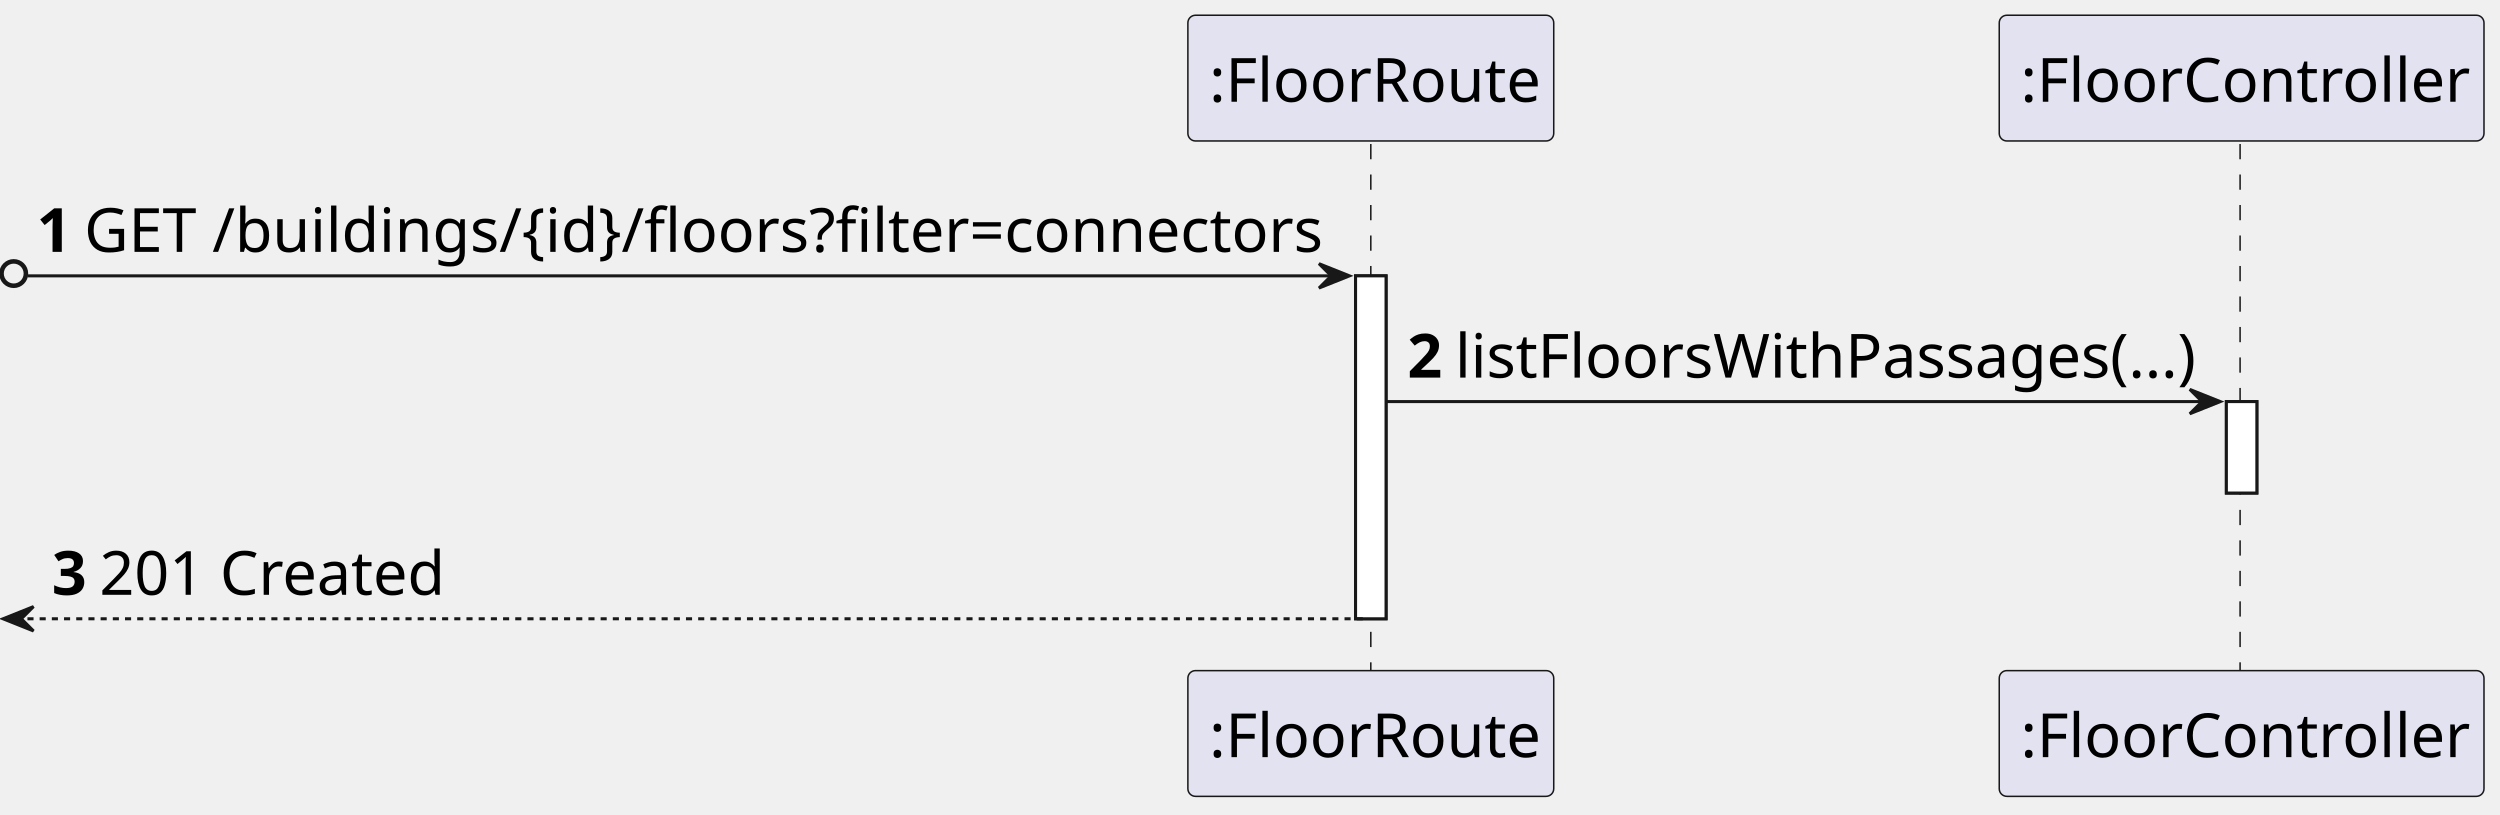
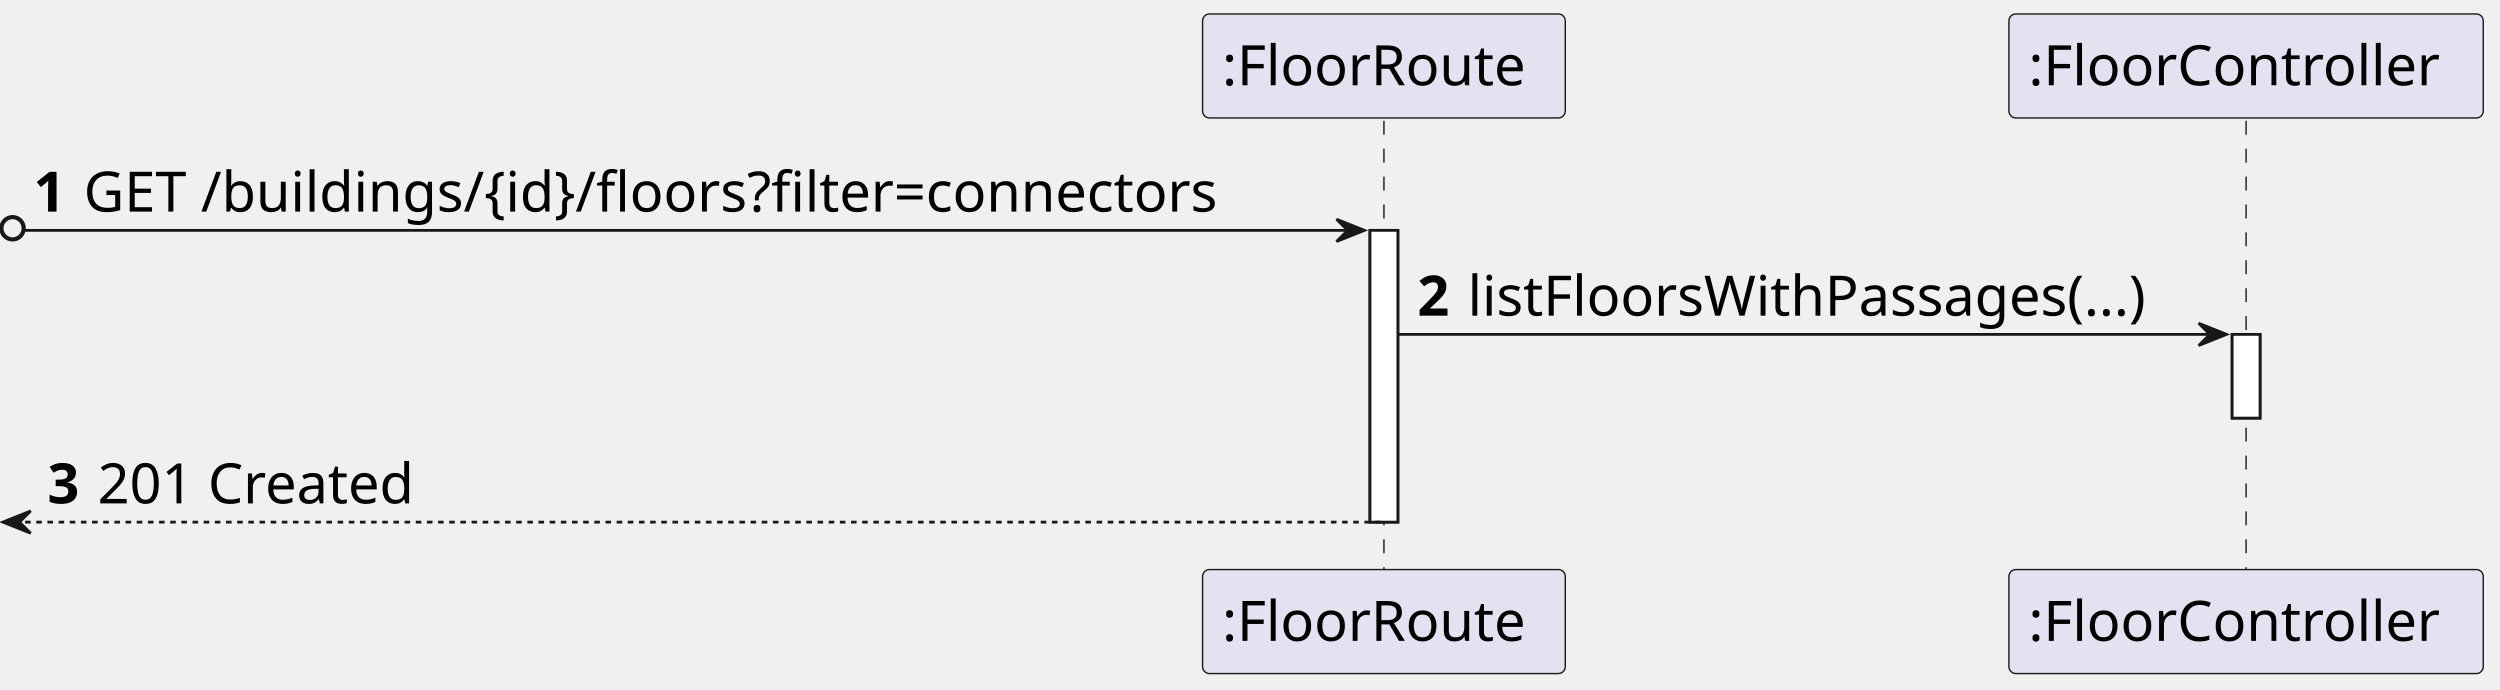
- <svg xmlns="http://www.w3.org/2000/svg" contentStyleType="text/css" height="267px" preserveAspectRatio="none" style="width:820px;height:267px;background:#FFFFFF;" version="1.1" viewBox="0 0 820 267" width="820px" zoomAndPan="magnify">
+ <svg xmlns="http://www.w3.org/2000/svg" contentStyleType="text/css" height="247px" preserveAspectRatio="none" style="width:896px;height:247px;background:#FFFFFF;" version="1.1" viewBox="0 0 896 247" width="896px" zoomAndPan="magnify">
  <defs />
  <g>
-     <rect fill="#FFFFFF" height="112.48" style="stroke:#181818;stroke-width:1.0;" width="10" x="444.625" y="90.48" />
-     <rect fill="#FFFFFF" height="30" style="stroke:#181818;stroke-width:1.0;" width="10" x="730.25" y="131.72" />
-     <line style="stroke:#181818;stroke-width:0.5;stroke-dasharray:5.0,5.0;" x1="449.625" x2="449.625" y1="47.24" y2="220.96" />
-     <line style="stroke:#181818;stroke-width:0.5;stroke-dasharray:5.0,5.0;" x1="734.75" x2="734.75" y1="47.24" y2="220.96" />
-     <rect fill="#E2E2F0" height="41.24" rx="2.5" ry="2.5" style="stroke:#181818;stroke-width:0.5;" width="120" x="389.625" y="5" />
-     <text fill="#000000" font-family="sans-serif" font-size="20" lengthAdjust="spacing" textLength="106" x="396.625" y="33.38">:FloorRoute</text>
-     <rect fill="#E2E2F0" height="41.24" rx="2.5" ry="2.5" style="stroke:#181818;stroke-width:0.5;" width="120" x="389.625" y="219.96" />
-     <text fill="#000000" font-family="sans-serif" font-size="20" lengthAdjust="spacing" textLength="106" x="396.625" y="248.34">:FloorRoute</text>
-     <rect fill="#E2E2F0" height="41.24" rx="2.5" ry="2.5" style="stroke:#181818;stroke-width:0.5;" width="159" x="655.75" y="5" />
-     <text fill="#000000" font-family="sans-serif" font-size="20" lengthAdjust="spacing" textLength="145" x="662.75" y="33.38">:FloorController</text>
-     <rect fill="#E2E2F0" height="41.24" rx="2.5" ry="2.5" style="stroke:#181818;stroke-width:0.5;" width="159" x="655.75" y="219.96" />
-     <text fill="#000000" font-family="sans-serif" font-size="20" lengthAdjust="spacing" textLength="145" x="662.75" y="248.34">:FloorController</text>
-     <rect fill="#FFFFFF" height="112.48" style="stroke:#181818;stroke-width:1.0;" width="10" x="444.625" y="90.48" />
-     <rect fill="#FFFFFF" height="30" style="stroke:#181818;stroke-width:1.0;" width="10" x="730.25" y="131.72" />
-     <ellipse cx="4.5" cy="89.73" fill="none" rx="4" ry="4" style="stroke:#181818;stroke-width:1.5;" />
-     <polygon fill="#181818" points="432.625,86.48,442.625,90.48,432.625,94.48,436.625,90.48" style="stroke:#181818;stroke-width:1.0;" />
-     <line style="stroke:#181818;stroke-width:1.0;" x1="9" x2="438.625" y1="90.48" y2="90.48" />
-     <text fill="#000000" font-family="sans-serif" font-size="20" font-weight="bold" lengthAdjust="spacing" textLength="11.625" x="12" y="82.62">1</text>
-     <text fill="#000000" font-family="sans-serif" font-size="20" lengthAdjust="spacing" textLength="402" x="27.625" y="82.62">GET /buildings/{id}/floors?filter=connectors</text>
-     <polygon fill="#181818" points="718.25,127.72,728.25,131.72,718.25,135.72,722.25,131.72" style="stroke:#181818;stroke-width:1.0;" />
-     <line style="stroke:#181818;stroke-width:1.0;" x1="454.625" x2="724.25" y1="131.72" y2="131.72" />
-     <text fill="#000000" font-family="sans-serif" font-size="20" font-weight="bold" lengthAdjust="spacing" textLength="11.625" x="461.625" y="123.86">2</text>
-     <text fill="#000000" font-family="sans-serif" font-size="20" lengthAdjust="spacing" textLength="241" x="477.25" y="123.86">listFloorsWithPassages(...)</text>
-     <polygon fill="#181818" points="11,198.96,1,202.96,11,206.96,7,202.96" style="stroke:#181818;stroke-width:1.0;" />
-     <line style="stroke:#181818;stroke-width:1.0;stroke-dasharray:2.0,2.0;" x1="5" x2="448.625" y1="202.96" y2="202.96" />
-     <text fill="#000000" font-family="sans-serif" font-size="20" font-weight="bold" lengthAdjust="spacing" textLength="11.625" x="17" y="195.1">3</text>
-     <text fill="#000000" font-family="sans-serif" font-size="20" lengthAdjust="spacing" textLength="111" x="32.625" y="195.1">201 Created</text>
+     <rect fill="#FFFFFF" height="104.562" style="stroke:#181818;stroke-width:1.0;" width="10" x="491" y="82.562" />
+     <rect fill="#FFFFFF" height="30" style="stroke:#181818;stroke-width:1.0;" width="10" x="800" y="119.844" />
+     <line style="stroke:#181818;stroke-width:0.5;stroke-dasharray:5.0,5.0;" x1="496" x2="496" y1="43.281" y2="205.125" />
+     <line style="stroke:#181818;stroke-width:0.5;stroke-dasharray:5.0,5.0;" x1="805" x2="805" y1="43.281" y2="205.125" />
+     <rect fill="#E2E2F0" height="37.281" rx="2.5" ry="2.5" style="stroke:#181818;stroke-width:0.5;" width="130" x="431" y="5" />
+     <text fill="#000000" font-family="sans-serif" font-size="20" lengthAdjust="spacing" textLength="116" x="438" y="30.564">:FloorRoute</text>
+     <rect fill="#E2E2F0" height="37.281" rx="2.5" ry="2.5" style="stroke:#181818;stroke-width:0.5;" width="130" x="431" y="204.125" />
+     <text fill="#000000" font-family="sans-serif" font-size="20" lengthAdjust="spacing" textLength="116" x="438" y="229.69">:FloorRoute</text>
+     <rect fill="#E2E2F0" height="37.281" rx="2.5" ry="2.5" style="stroke:#181818;stroke-width:0.5;" width="170" x="720" y="5" />
+     <text fill="#000000" font-family="sans-serif" font-size="20" lengthAdjust="spacing" textLength="156" x="727" y="30.564">:FloorController</text>
+     <rect fill="#E2E2F0" height="37.281" rx="2.5" ry="2.5" style="stroke:#181818;stroke-width:0.5;" width="170" x="720" y="204.125" />
+     <text fill="#000000" font-family="sans-serif" font-size="20" lengthAdjust="spacing" textLength="156" x="727" y="229.69">:FloorController</text>
+     <rect fill="#FFFFFF" height="104.562" style="stroke:#181818;stroke-width:1.0;" width="10" x="491" y="82.562" />
+     <rect fill="#FFFFFF" height="30" style="stroke:#181818;stroke-width:1.0;" width="10" x="800" y="119.844" />
+     <ellipse cx="4.5" cy="81.812" fill="none" rx="4" ry="4" style="stroke:#181818;stroke-width:1.5;" />
+     <polygon fill="#181818" points="479,78.562,489,82.562,479,86.562,483,82.562" style="stroke:#181818;stroke-width:1.0;" />
+     <line style="stroke:#181818;stroke-width:1.0;" x1="9" x2="485" y1="82.562" y2="82.562" />
+     <text fill="#000000" font-family="sans-serif" font-size="20" font-weight="bold" lengthAdjust="spacing" textLength="14" x="12" y="75.846">1</text>
+     <text fill="#000000" font-family="sans-serif" font-size="20" lengthAdjust="spacing" textLength="446" x="30" y="75.846">GET /buildings/{id}/floors?filter=connectors</text>
+     <polygon fill="#181818" points="788,115.844,798,119.844,788,123.844,792,119.844" style="stroke:#181818;stroke-width:1.0;" />
+     <line style="stroke:#181818;stroke-width:1.0;" x1="501" x2="794" y1="119.844" y2="119.844" />
+     <text fill="#000000" font-family="sans-serif" font-size="20" font-weight="bold" lengthAdjust="spacing" textLength="14" x="508" y="113.127">2</text>
+     <text fill="#000000" font-family="sans-serif" font-size="20" lengthAdjust="spacing" textLength="262" x="526" y="113.127">listFloorsWithPassages(...)</text>
+     <polygon fill="#181818" points="11,183.125,1,187.125,11,191.125,7,187.125" style="stroke:#181818;stroke-width:1.0;" />
+     <line style="stroke:#181818;stroke-width:1.0;stroke-dasharray:2.0,2.0;" x1="5" x2="495" y1="187.125" y2="187.125" />
+     <text fill="#000000" font-family="sans-serif" font-size="20" font-weight="bold" lengthAdjust="spacing" textLength="14" x="17" y="180.408">3</text>
+     <text fill="#000000" font-family="sans-serif" font-size="20" lengthAdjust="spacing" textLength="124" x="35" y="180.408">201 Created</text>
  </g>
</svg>
